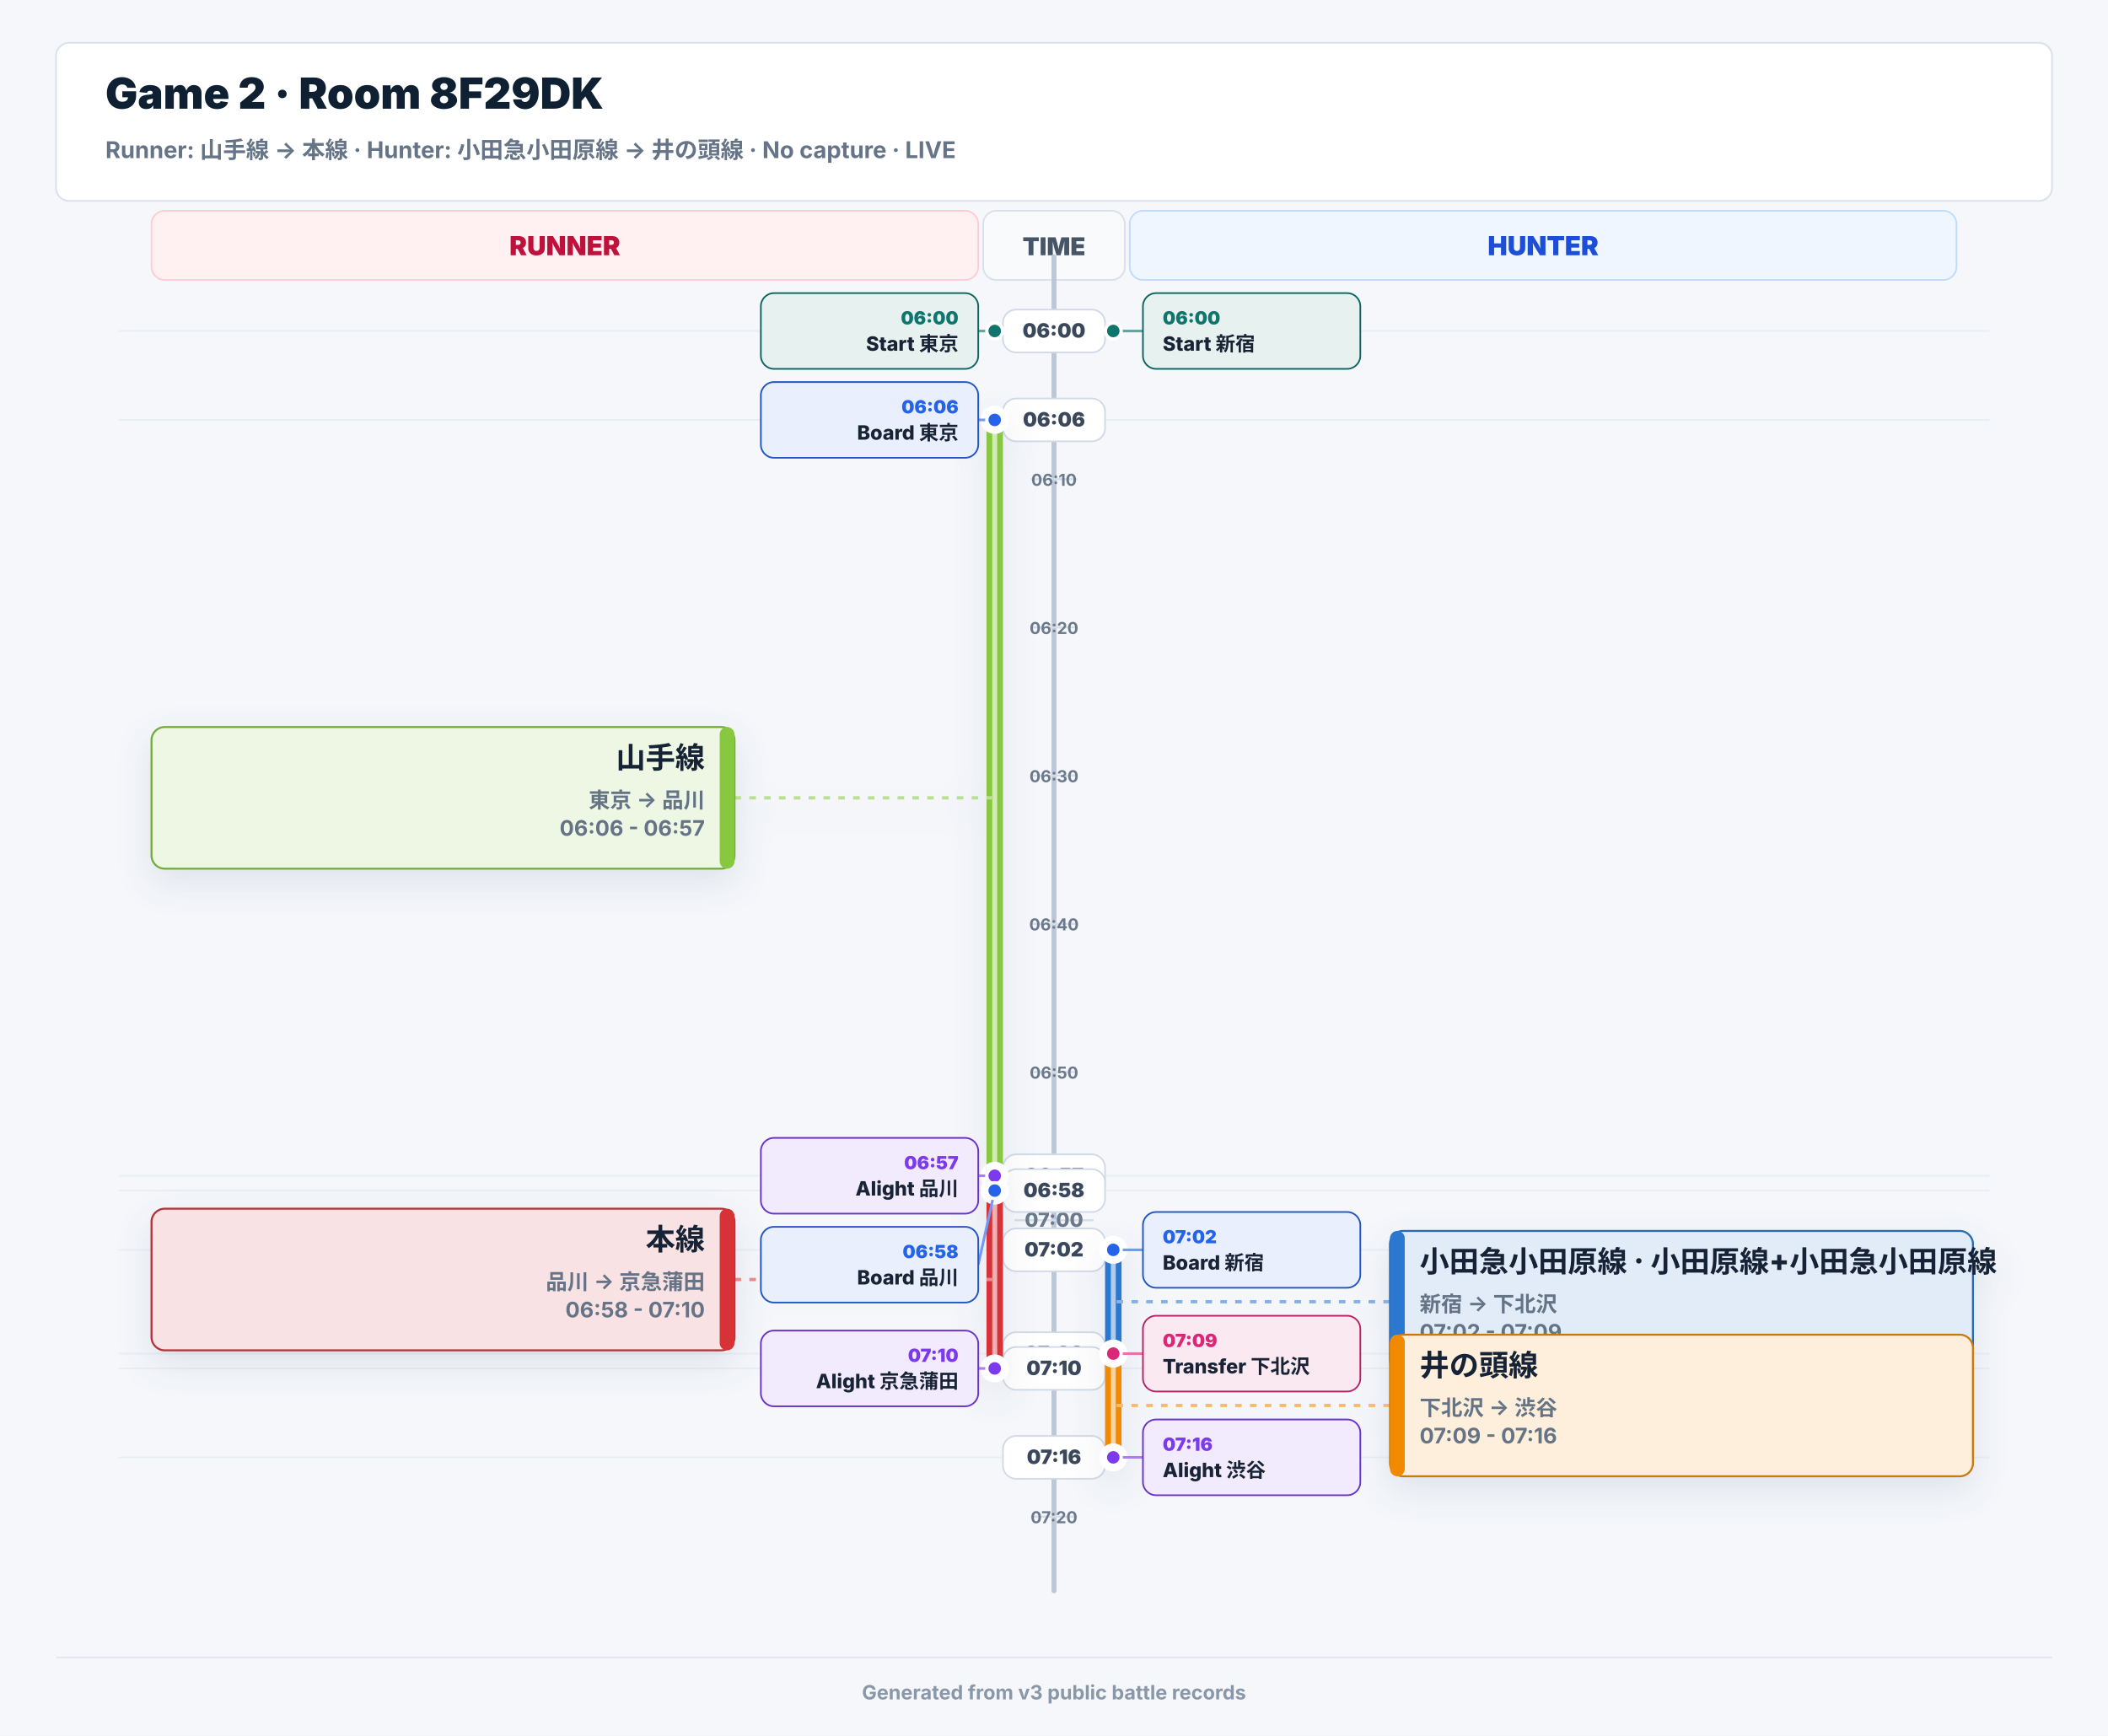
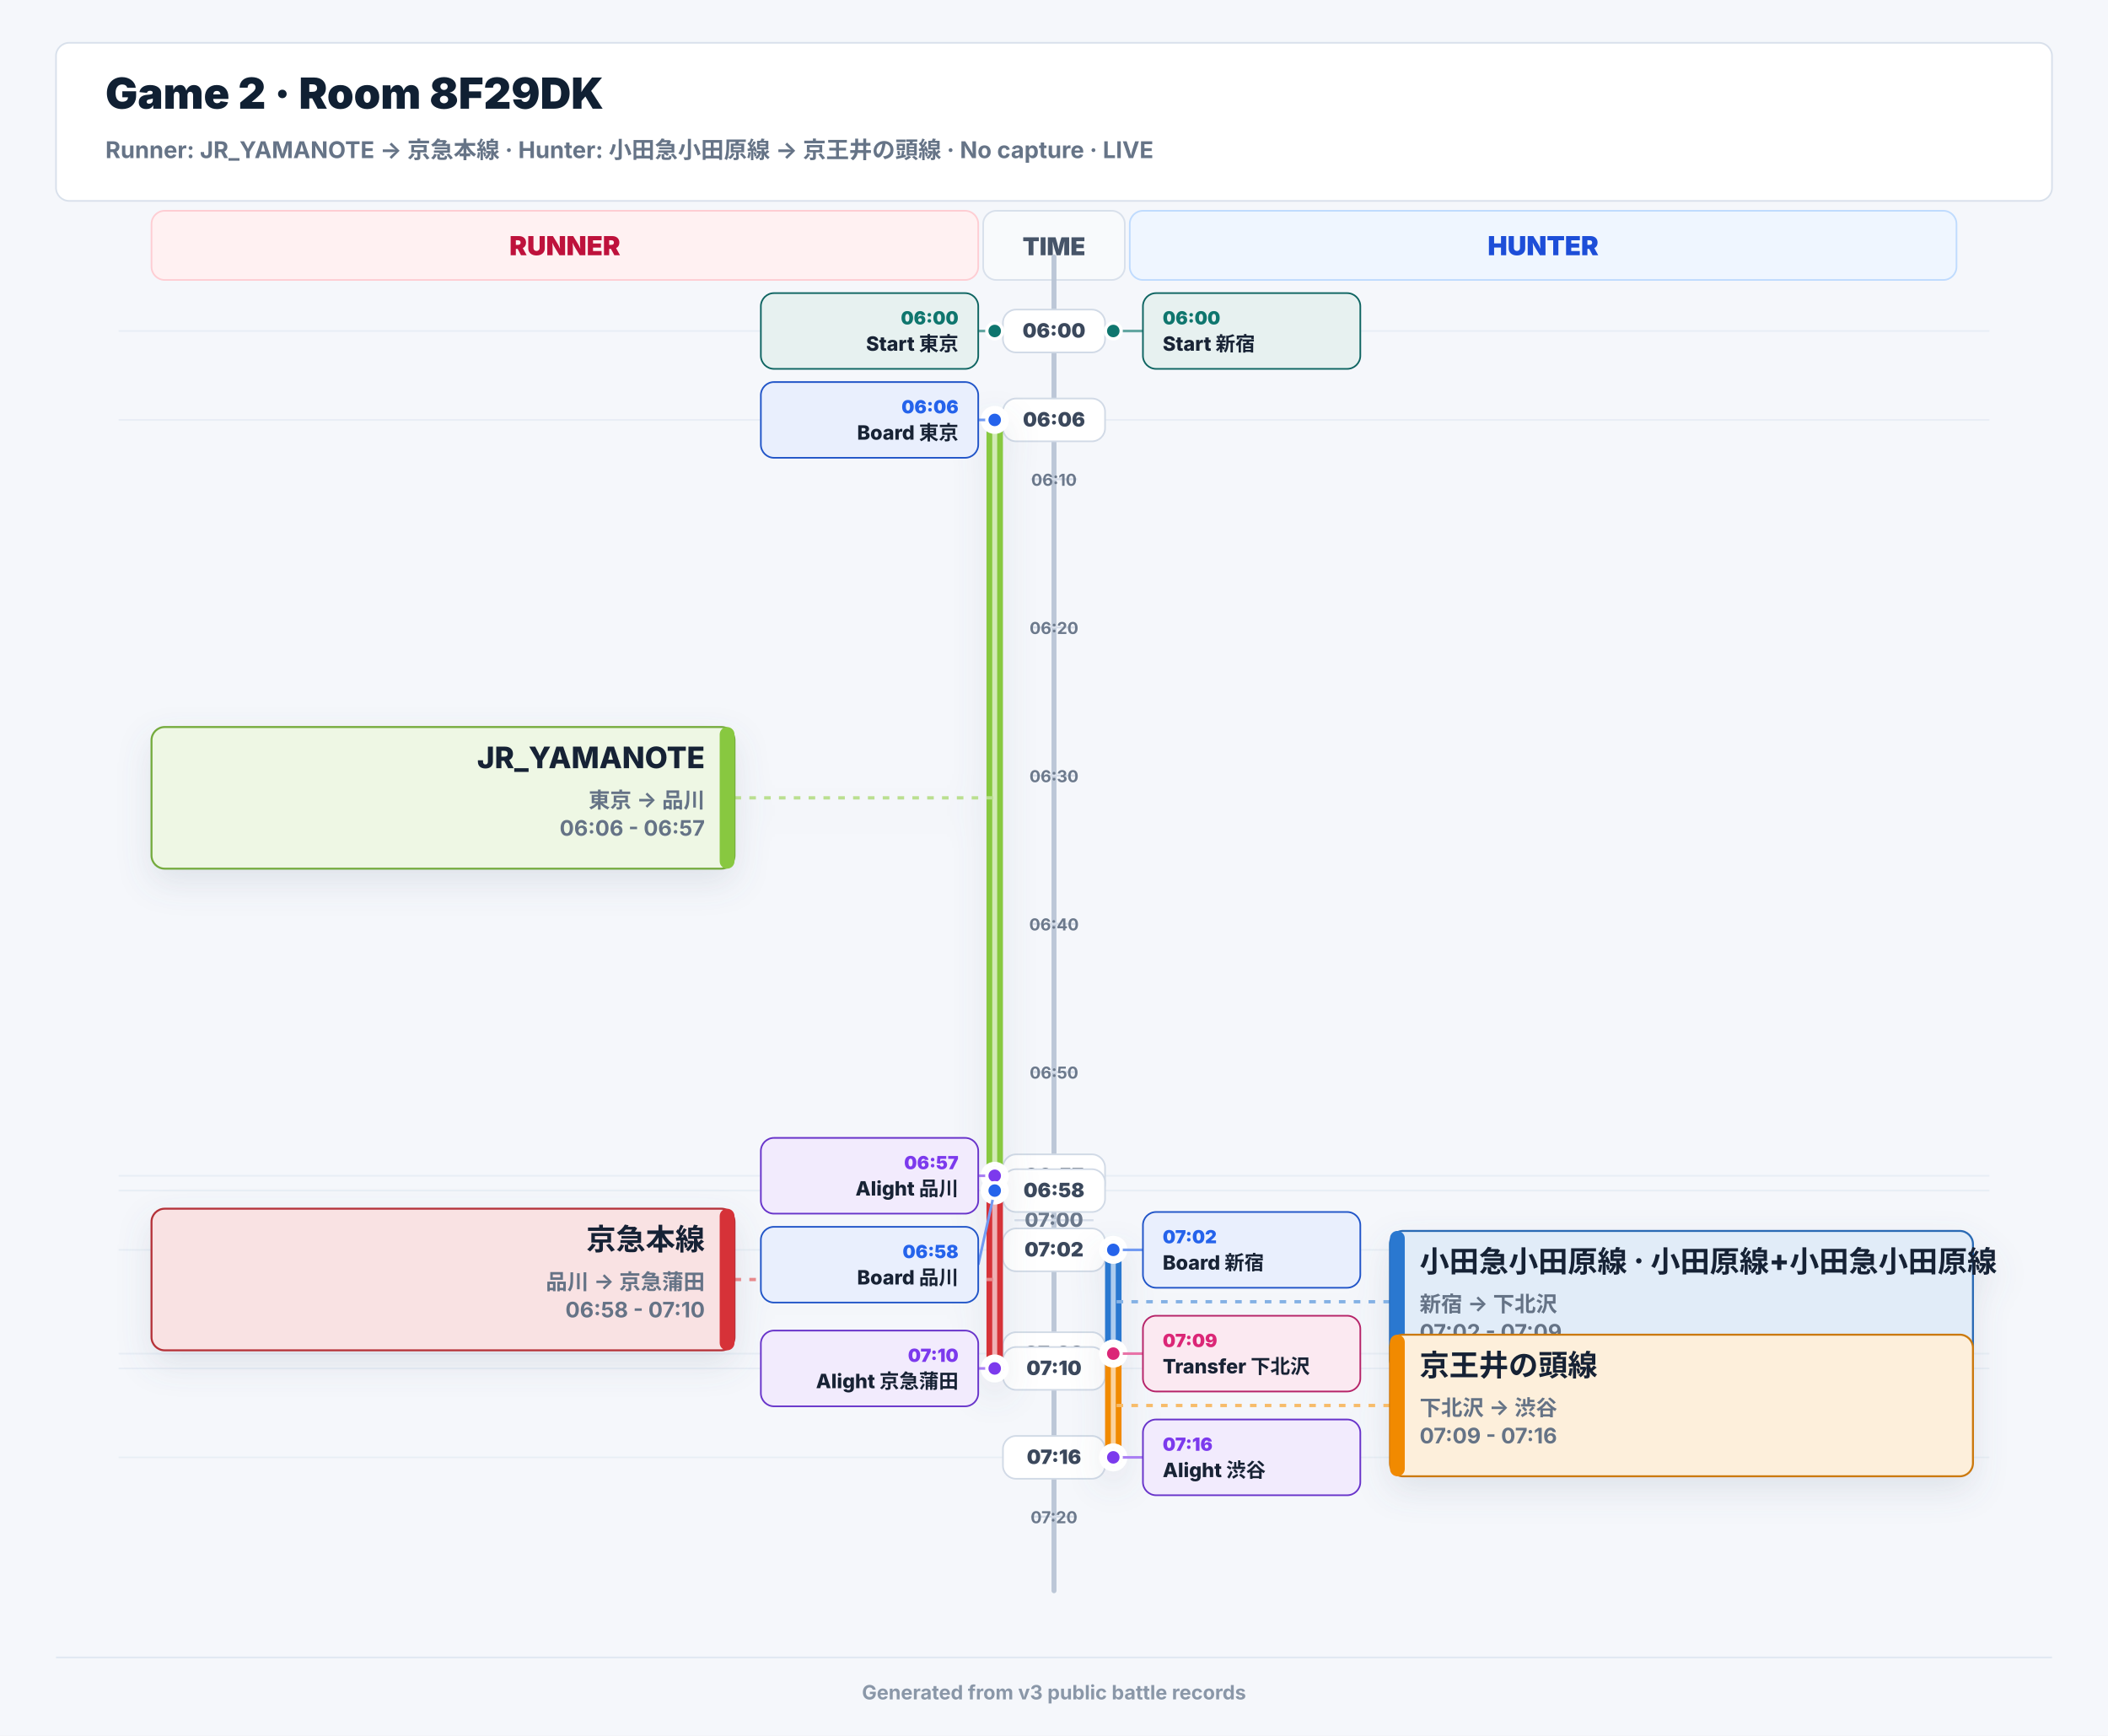
<svg xmlns="http://www.w3.org/2000/svg" width="1280" height="1054" viewBox="0 0 1280 1054" role="img" aria-label="Battle timeline">
  <defs>
    <filter id="softShadow" x="-20%" y="-20%" width="140%" height="140%">
      <feDropShadow dx="0" dy="8" stdDeviation="10" flood-color="#64748b" flood-opacity="0.16" />
    </filter>
  </defs>
  <g font-family="Inter, ui-sans-serif, system-ui, -apple-system, BlinkMacSystemFont, Segoe UI, sans-serif">
    <rect x="0" y="0" width="1280" height="100%" fill="#f5f7fb" />
    <rect x="34" y="26" width="1212" height="96" rx="8" fill="#ffffff" stroke="#d8e0eb" />
    <text x="64.0" y="66.0" font-size="26" font-weight="900" fill="#102033" text-anchor="start">Game 2 · Room 8F29DK</text>
-     <text x="64.0" y="96.0" font-size="14" font-weight="750" fill="#667487" text-anchor="start">Runner: 山手線 -&gt; 本線 · Hunter: 小田急小田原線 -&gt; 井の頭線 · No capture · LIVE</text>
+     <text x="64.0" y="96.0" font-size="14" font-weight="750" fill="#667487" text-anchor="start">Runner: JR_YAMANOTE -&gt; 京急本線 · Hunter: 小田急小田原線 -&gt; 京王井の頭線 · No capture · LIVE</text>
    <rect x="92" y="128" width="502" height="42" rx="8" fill="#fff1f2" stroke="#fecdd3" />
    <text x="343.0" y="155.0" font-size="16" font-weight="950" fill="#be123c" text-anchor="middle">RUNNER</text>
    <rect x="686" y="128" width="502" height="42" rx="8" fill="#eff6ff" stroke="#bfdbfe" />
    <text x="937.0" y="155.0" font-size="16" font-weight="950" fill="#1d4ed8" text-anchor="middle">HUNTER</text>
    <rect x="597" y="128" width="86" height="42" rx="8" fill="#f8fafc" stroke="#d8e0eb" />
    <text x="640.0" y="155.0" font-size="15" font-weight="950" fill="#475569" text-anchor="middle">TIME</text>
    <rect x="34" y="1006.0" width="1212" height="1" fill="#dfe7f1" />
    <g opacity="0.96">
      <line x1="640" y1="156.0" x2="640" y2="966.0" stroke="#b9c5d5" stroke-width="3" stroke-linecap="round" />
      <line x1="616" y1="201.0" x2="664" y2="201.0" stroke="#d4dce8" stroke-width="1.2" />
      <text x="640.0" y="205.0" font-size="12" font-weight="800" fill="#667487" text-anchor="middle">06:00</text>
      <line x1="626" y1="291.0" x2="654" y2="291.0" stroke="#d4dce8" stroke-width="1.2" />
      <text x="640.0" y="295.0" font-size="10" font-weight="650" fill="#667487" text-anchor="middle">06:10</text>
      <line x1="626" y1="381.0" x2="654" y2="381.0" stroke="#d4dce8" stroke-width="1.2" />
      <text x="640.0" y="385.0" font-size="10" font-weight="650" fill="#667487" text-anchor="middle">06:20</text>
      <line x1="626" y1="471.0" x2="654" y2="471.0" stroke="#d4dce8" stroke-width="1.2" />
      <text x="640.0" y="475.0" font-size="10" font-weight="650" fill="#667487" text-anchor="middle">06:30</text>
      <line x1="626" y1="561.0" x2="654" y2="561.0" stroke="#d4dce8" stroke-width="1.2" />
      <text x="640.0" y="565.0" font-size="10" font-weight="650" fill="#667487" text-anchor="middle">06:40</text>
      <line x1="626" y1="651.0" x2="654" y2="651.0" stroke="#d4dce8" stroke-width="1.2" />
      <text x="640.0" y="655.0" font-size="10" font-weight="650" fill="#667487" text-anchor="middle">06:50</text>
      <line x1="616" y1="741.0" x2="664" y2="741.0" stroke="#d4dce8" stroke-width="1.2" />
      <text x="640.0" y="745.0" font-size="12" font-weight="800" fill="#667487" text-anchor="middle">07:00</text>
      <line x1="626" y1="831.0" x2="654" y2="831.0" stroke="#d4dce8" stroke-width="1.2" />
      <text x="640.0" y="835.0" font-size="10" font-weight="650" fill="#667487" text-anchor="middle">07:10</text>
      <line x1="626" y1="921.0" x2="654" y2="921.0" stroke="#d4dce8" stroke-width="1.2" />
      <text x="640.0" y="925.0" font-size="10" font-weight="650" fill="#667487" text-anchor="middle">07:20</text>
      <line x1="72" y1="201.0" x2="1208" y2="201.0" stroke="#e7edf5" stroke-width="1" />
      <rect x="609" y="188.0" width="62" height="26" rx="8" fill="#ffffff" stroke="#cfd8e5" />
      <text x="640.0" y="205.0" font-size="12" font-weight="900" fill="#334155" text-anchor="middle">06:00</text>
      <line x1="72" y1="255.0" x2="1208" y2="255.0" stroke="#e7edf5" stroke-width="1" />
      <rect x="609" y="242.0" width="62" height="26" rx="8" fill="#ffffff" stroke="#cfd8e5" />
      <text x="640.0" y="259.0" font-size="12" font-weight="900" fill="#334155" text-anchor="middle">06:06</text>
      <line x1="72" y1="714.0" x2="1208" y2="714.0" stroke="#e7edf5" stroke-width="1" />
      <rect x="609" y="701.0" width="62" height="26" rx="8" fill="#ffffff" stroke="#cfd8e5" />
      <text x="640.0" y="718.0" font-size="12" font-weight="900" fill="#334155" text-anchor="middle">06:57</text>
      <line x1="72" y1="723.0" x2="1208" y2="723.0" stroke="#e7edf5" stroke-width="1" />
      <rect x="609" y="710.0" width="62" height="26" rx="8" fill="#ffffff" stroke="#cfd8e5" />
      <text x="640.0" y="727.0" font-size="12" font-weight="900" fill="#334155" text-anchor="middle">06:58</text>
      <line x1="72" y1="759.0" x2="1208" y2="759.0" stroke="#e7edf5" stroke-width="1" />
      <rect x="609" y="746.0" width="62" height="26" rx="8" fill="#ffffff" stroke="#cfd8e5" />
      <text x="640.0" y="763.0" font-size="12" font-weight="900" fill="#334155" text-anchor="middle">07:02</text>
      <line x1="72" y1="822.0" x2="1208" y2="822.0" stroke="#e7edf5" stroke-width="1" />
      <rect x="609" y="809.0" width="62" height="26" rx="8" fill="#ffffff" stroke="#cfd8e5" />
      <text x="640.0" y="826.0" font-size="12" font-weight="900" fill="#334155" text-anchor="middle">07:09</text>
      <line x1="72" y1="831.0" x2="1208" y2="831.0" stroke="#e7edf5" stroke-width="1" />
      <rect x="609" y="818.0" width="62" height="26" rx="8" fill="#ffffff" stroke="#cfd8e5" />
      <text x="640.0" y="835.0" font-size="12" font-weight="900" fill="#334155" text-anchor="middle">07:10</text>
      <line x1="72" y1="885.0" x2="1208" y2="885.0" stroke="#e7edf5" stroke-width="1" />
      <rect x="609" y="872.0" width="62" height="26" rx="8" fill="#ffffff" stroke="#cfd8e5" />
      <text x="640.0" y="889.0" font-size="12" font-weight="900" fill="#334155" text-anchor="middle">07:16</text>
    </g>
    <g filter="url(#softShadow)">
      <line x1="604" y1="255.0" x2="604" y2="714.0" stroke="#88C840" stroke-width="10" stroke-linecap="round" />
      <line x1="604" y1="255.0" x2="604" y2="714.0" stroke="#ffffff" stroke-opacity="0.62" stroke-width="3" stroke-linecap="round" />
      <circle cx="604" cy="255.0" r="7" fill="#88C840" stroke="#ffffff" stroke-width="3" />
      <circle cx="604" cy="714.0" r="7" fill="#88C840" stroke="#ffffff" stroke-width="3" />
      <line x1="446" y1="484.5" x2="604" y2="484.5" stroke="#badf90" stroke-width="2" stroke-dasharray="4 5" />
      <rect x="92" y="441.5" width="354" height="86" rx="8" fill="#eef7e4" stroke="#75ab3e" stroke-width="1.2" />
      <rect x="437" y="441.5" width="9" height="86" rx="4.5" fill="#88C840" />
-       <text x="428.0" y="466.5" font-size="18" font-weight="800" fill="#162235" text-anchor="end">山手線</text>
+       <text x="428.0" y="466.5" font-size="18" font-weight="800" fill="#162235" text-anchor="end">JR_YAMANOTE</text>
      <text x="428.0" y="490.5" font-size="13" font-weight="650" fill="#657386" text-anchor="end">東京 -&gt; 品川</text>
      <text x="428.0" y="507.5" font-size="13" font-weight="650" fill="#657386" text-anchor="end">06:06 - 06:57</text>
      <line x1="604" y1="723.0" x2="604" y2="831.0" stroke="#D63339" stroke-width="10" stroke-linecap="round" />
      <line x1="604" y1="723.0" x2="604" y2="831.0" stroke="#ffffff" stroke-opacity="0.62" stroke-width="3" stroke-linecap="round" />
      <circle cx="604" cy="723.0" r="7" fill="#D63339" stroke="#ffffff" stroke-width="3" />
      <circle cx="604" cy="831.0" r="7" fill="#D63339" stroke="#ffffff" stroke-width="3" />
      <line x1="446" y1="777.0" x2="604" y2="777.0" stroke="#e7898c" stroke-width="2" stroke-dasharray="4 5" />
      <rect x="92" y="734.0" width="354" height="86" rx="8" fill="#f9e2e3" stroke="#b53139" stroke-width="1.2" />
      <rect x="437" y="734.0" width="9" height="86" rx="4.5" fill="#D63339" />
-       <text x="428.0" y="759.0" font-size="18" font-weight="800" fill="#162235" text-anchor="end">本線</text>
+       <text x="428.0" y="759.0" font-size="18" font-weight="800" fill="#162235" text-anchor="end">京急本線</text>
      <text x="428.0" y="783.0" font-size="13" font-weight="650" fill="#657386" text-anchor="end">品川 -&gt; 京急蒲田</text>
      <text x="428.0" y="800.0" font-size="13" font-weight="650" fill="#657386" text-anchor="end">06:58 - 07:10</text>
      <line x1="676" y1="759.0" x2="676" y2="822.0" stroke="#2B78D0" stroke-width="10" stroke-linecap="round" />
      <line x1="676" y1="759.0" x2="676" y2="822.0" stroke="#ffffff" stroke-opacity="0.62" stroke-width="3" stroke-linecap="round" />
      <circle cx="676" cy="759.0" r="7" fill="#2B78D0" stroke="#ffffff" stroke-width="3" />
      <circle cx="676" cy="822.0" r="7" fill="#2B78D0" stroke="#ffffff" stroke-width="3" />
      <line x1="844" y1="790.5" x2="676" y2="790.5" stroke="#84b1e4" stroke-width="2" stroke-dasharray="4 5" />
      <rect x="844" y="747.5" width="354" height="86" rx="8" fill="#e1ecf8" stroke="#296ab4" stroke-width="1.2" />
      <rect x="844" y="747.5" width="9" height="86" rx="4.5" fill="#2B78D0" />
      <text x="862.0" y="772.5" font-size="18" font-weight="800" fill="#162235" text-anchor="start">小田急小田原線 · 小田原線+小田急小田原線</text>
      <text x="862.0" y="796.5" font-size="13" font-weight="650" fill="#657386" text-anchor="start">新宿 -&gt; 下北沢</text>
      <text x="862.0" y="813.5" font-size="13" font-weight="650" fill="#657386" text-anchor="start">07:02 - 07:09</text>
      <line x1="676" y1="822.0" x2="676" y2="885.0" stroke="#F18A00" stroke-width="10" stroke-linecap="round" />
      <line x1="676" y1="822.0" x2="676" y2="885.0" stroke="#ffffff" stroke-opacity="0.62" stroke-width="3" stroke-linecap="round" />
      <circle cx="676" cy="822.0" r="7" fill="#F18A00" stroke="#ffffff" stroke-width="3" />
      <circle cx="676" cy="885.0" r="7" fill="#F18A00" stroke="#ffffff" stroke-width="3" />
      <line x1="844" y1="853.5" x2="676" y2="853.5" stroke="#f7bb6b" stroke-width="2" stroke-dasharray="4 5" />
      <rect x="844" y="810.5" width="354" height="86" rx="8" fill="#fdefdb" stroke="#cb790a" stroke-width="1.2" />
      <rect x="844" y="810.5" width="9" height="86" rx="4.5" fill="#F18A00" />
-       <text x="862.0" y="835.5" font-size="18" font-weight="800" fill="#162235" text-anchor="start">井の頭線</text>
+       <text x="862.0" y="835.5" font-size="18" font-weight="800" fill="#162235" text-anchor="start">京王井の頭線</text>
      <text x="862.0" y="859.5" font-size="13" font-weight="650" fill="#657386" text-anchor="start">下北沢 -&gt; 渋谷</text>
      <text x="862.0" y="876.5" font-size="13" font-weight="650" fill="#657386" text-anchor="start">07:09 - 07:16</text>
    </g>
    <g>
      <line x1="594" y1="201.0" x2="604" y2="201.0" stroke="#63a6a1" stroke-width="1.6" />
      <circle cx="604" cy="201.0" r="4.8" fill="#0f766e" stroke="#ffffff" stroke-width="2" />
      <rect x="462" y="178.0" width="132" height="46" rx="8" fill="#e7f1f0" stroke="#0f6562" />
      <text x="582.0" y="197.0" font-size="11" font-weight="900" fill="#0f766e" text-anchor="end">06:00</text>
      <text x="582.0" y="213.0" font-size="12" font-weight="800" fill="#182335" text-anchor="end">Start 東京</text>
      <line x1="594" y1="255.0" x2="604" y2="255.0" stroke="#719af2" stroke-width="1.6" />
      <circle cx="604" cy="255.0" r="4.8" fill="#2563eb" stroke="#ffffff" stroke-width="2" />
      <rect x="462" y="232.0" width="132" height="46" rx="8" fill="#e9effd" stroke="#2155c8" />
      <text x="582.0" y="251.0" font-size="11" font-weight="900" fill="#2563eb" text-anchor="end">06:06</text>
      <text x="582.0" y="267.0" font-size="12" font-weight="800" fill="#182335" text-anchor="end">Board 東京</text>
      <line x1="594" y1="714.0" x2="604" y2="714.0" stroke="#aa7ff3" stroke-width="1.6" />
      <circle cx="604" cy="714.0" r="4.8" fill="#7c3aed" stroke="#ffffff" stroke-width="2" />
      <rect x="462" y="691.0" width="132" height="46" rx="8" fill="#f2ebfd" stroke="#6834ca" />
      <text x="582.0" y="710.0" font-size="11" font-weight="900" fill="#7c3aed" text-anchor="end">06:57</text>
      <text x="582.0" y="726.0" font-size="12" font-weight="800" fill="#182335" text-anchor="end">Alight 品川</text>
      <line x1="594" y1="768.0" x2="604" y2="723.0" stroke="#719af2" stroke-width="1.6" />
      <circle cx="604" cy="723.0" r="4.8" fill="#2563eb" stroke="#ffffff" stroke-width="2" />
      <rect x="462" y="745.0" width="132" height="46" rx="8" fill="#e9effd" stroke="#2155c8" />
      <text x="582.0" y="764.0" font-size="11" font-weight="900" fill="#2563eb" text-anchor="end">06:58</text>
      <text x="582.0" y="780.0" font-size="12" font-weight="800" fill="#182335" text-anchor="end">Board 品川</text>
      <line x1="594" y1="831.0" x2="604" y2="831.0" stroke="#aa7ff3" stroke-width="1.6" />
      <circle cx="604" cy="831.0" r="4.8" fill="#7c3aed" stroke="#ffffff" stroke-width="2" />
      <rect x="462" y="808.0" width="132" height="46" rx="8" fill="#f2ebfd" stroke="#6834ca" />
      <text x="582.0" y="827.0" font-size="11" font-weight="900" fill="#7c3aed" text-anchor="end">07:10</text>
      <text x="582.0" y="843.0" font-size="12" font-weight="800" fill="#182335" text-anchor="end">Alight 京急蒲田</text>
      <line x1="694" y1="201.0" x2="676" y2="201.0" stroke="#63a6a1" stroke-width="1.6" />
      <circle cx="676" cy="201.0" r="4.8" fill="#0f766e" stroke="#ffffff" stroke-width="2" />
      <rect x="694" y="178.0" width="132" height="46" rx="8" fill="#e7f1f0" stroke="#0f6562" />
      <text x="706.0" y="197.0" font-size="11" font-weight="900" fill="#0f766e" text-anchor="start">06:00</text>
      <text x="706.0" y="213.0" font-size="12" font-weight="800" fill="#182335" text-anchor="start">Start 新宿</text>
      <line x1="694" y1="759.0" x2="676" y2="759.0" stroke="#719af2" stroke-width="1.6" />
      <circle cx="676" cy="759.0" r="4.8" fill="#2563eb" stroke="#ffffff" stroke-width="2" />
      <rect x="694" y="736.0" width="132" height="46" rx="8" fill="#e9effd" stroke="#2155c8" />
      <text x="706.0" y="755.0" font-size="11" font-weight="900" fill="#2563eb" text-anchor="start">07:02</text>
      <text x="706.0" y="771.0" font-size="12" font-weight="800" fill="#182335" text-anchor="start">Board 新宿</text>
      <line x1="694" y1="822.0" x2="676" y2="822.0" stroke="#e873a7" stroke-width="1.6" />
      <circle cx="676" cy="822.0" r="4.8" fill="#db2777" stroke="#ffffff" stroke-width="2" />
      <rect x="694" y="799.0" width="132" height="46" rx="8" fill="#fbe9f1" stroke="#b62469" />
      <text x="706.0" y="818.0" font-size="11" font-weight="900" fill="#db2777" text-anchor="start">07:09</text>
      <text x="706.0" y="834.0" font-size="12" font-weight="800" fill="#182335" text-anchor="start">Transfer 下北沢</text>
      <line x1="694" y1="885.0" x2="676" y2="885.0" stroke="#aa7ff3" stroke-width="1.6" />
      <circle cx="676" cy="885.0" r="4.8" fill="#7c3aed" stroke="#ffffff" stroke-width="2" />
      <rect x="694" y="862.0" width="132" height="46" rx="8" fill="#f2ebfd" stroke="#6834ca" />
      <text x="706.0" y="881.0" font-size="11" font-weight="900" fill="#7c3aed" text-anchor="start">07:16</text>
      <text x="706.0" y="897.0" font-size="12" font-weight="800" fill="#182335" text-anchor="start">Alight 渋谷</text>
    </g>
    <text x="640.0" y="1032.0" font-size="12" font-weight="650" fill="#8a97a8" text-anchor="middle">Generated from v3 public battle records</text>
  </g>
</svg>
